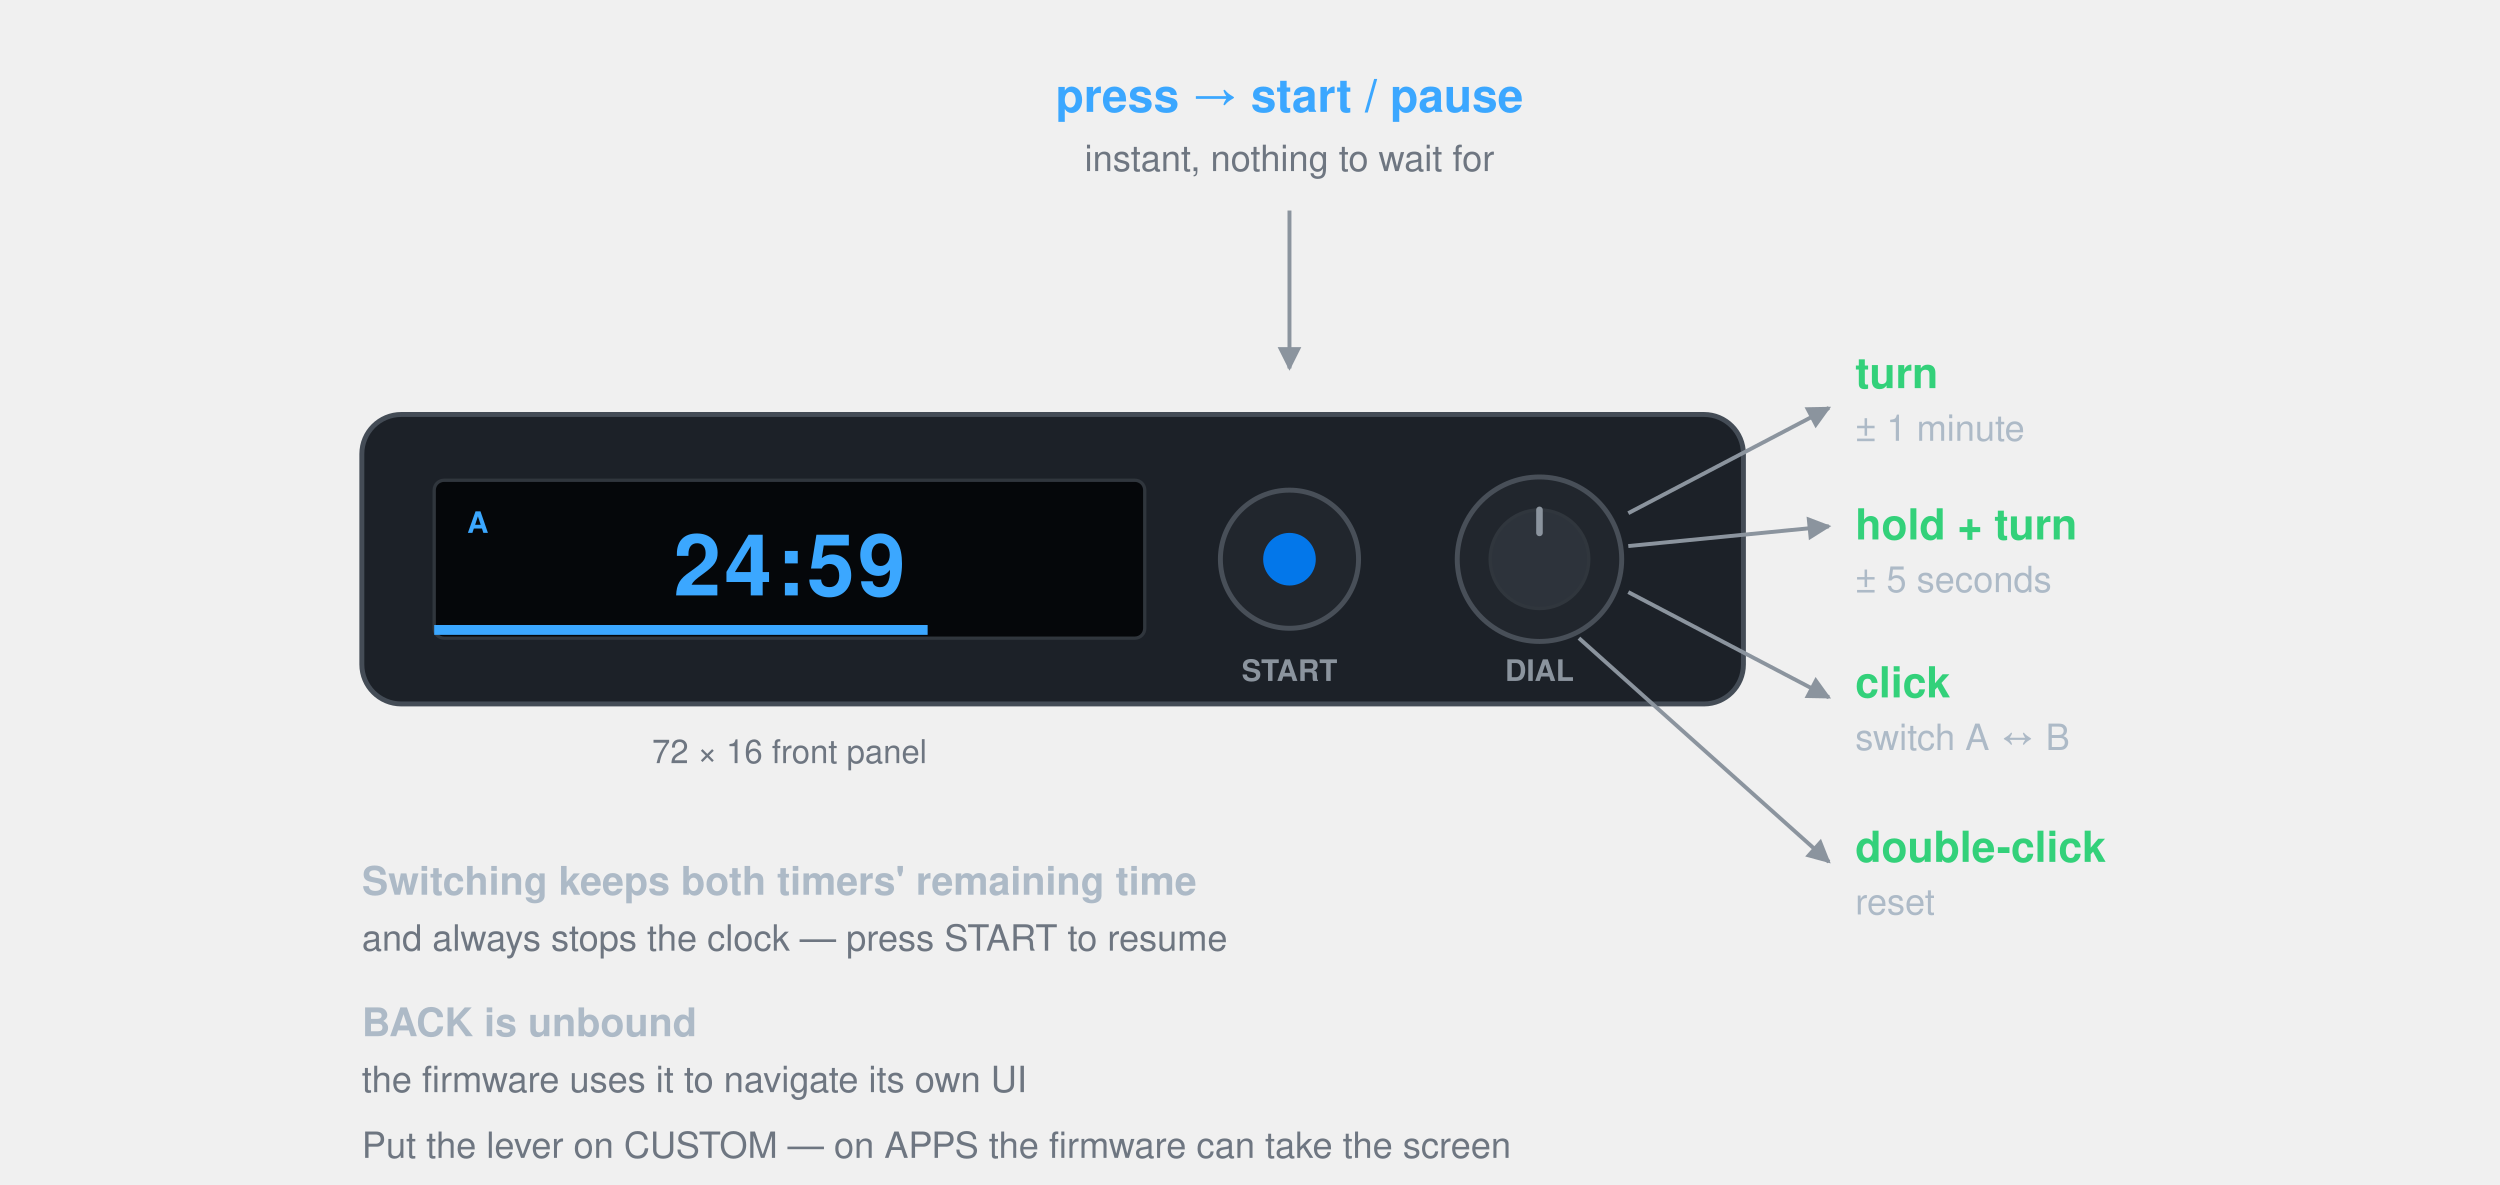
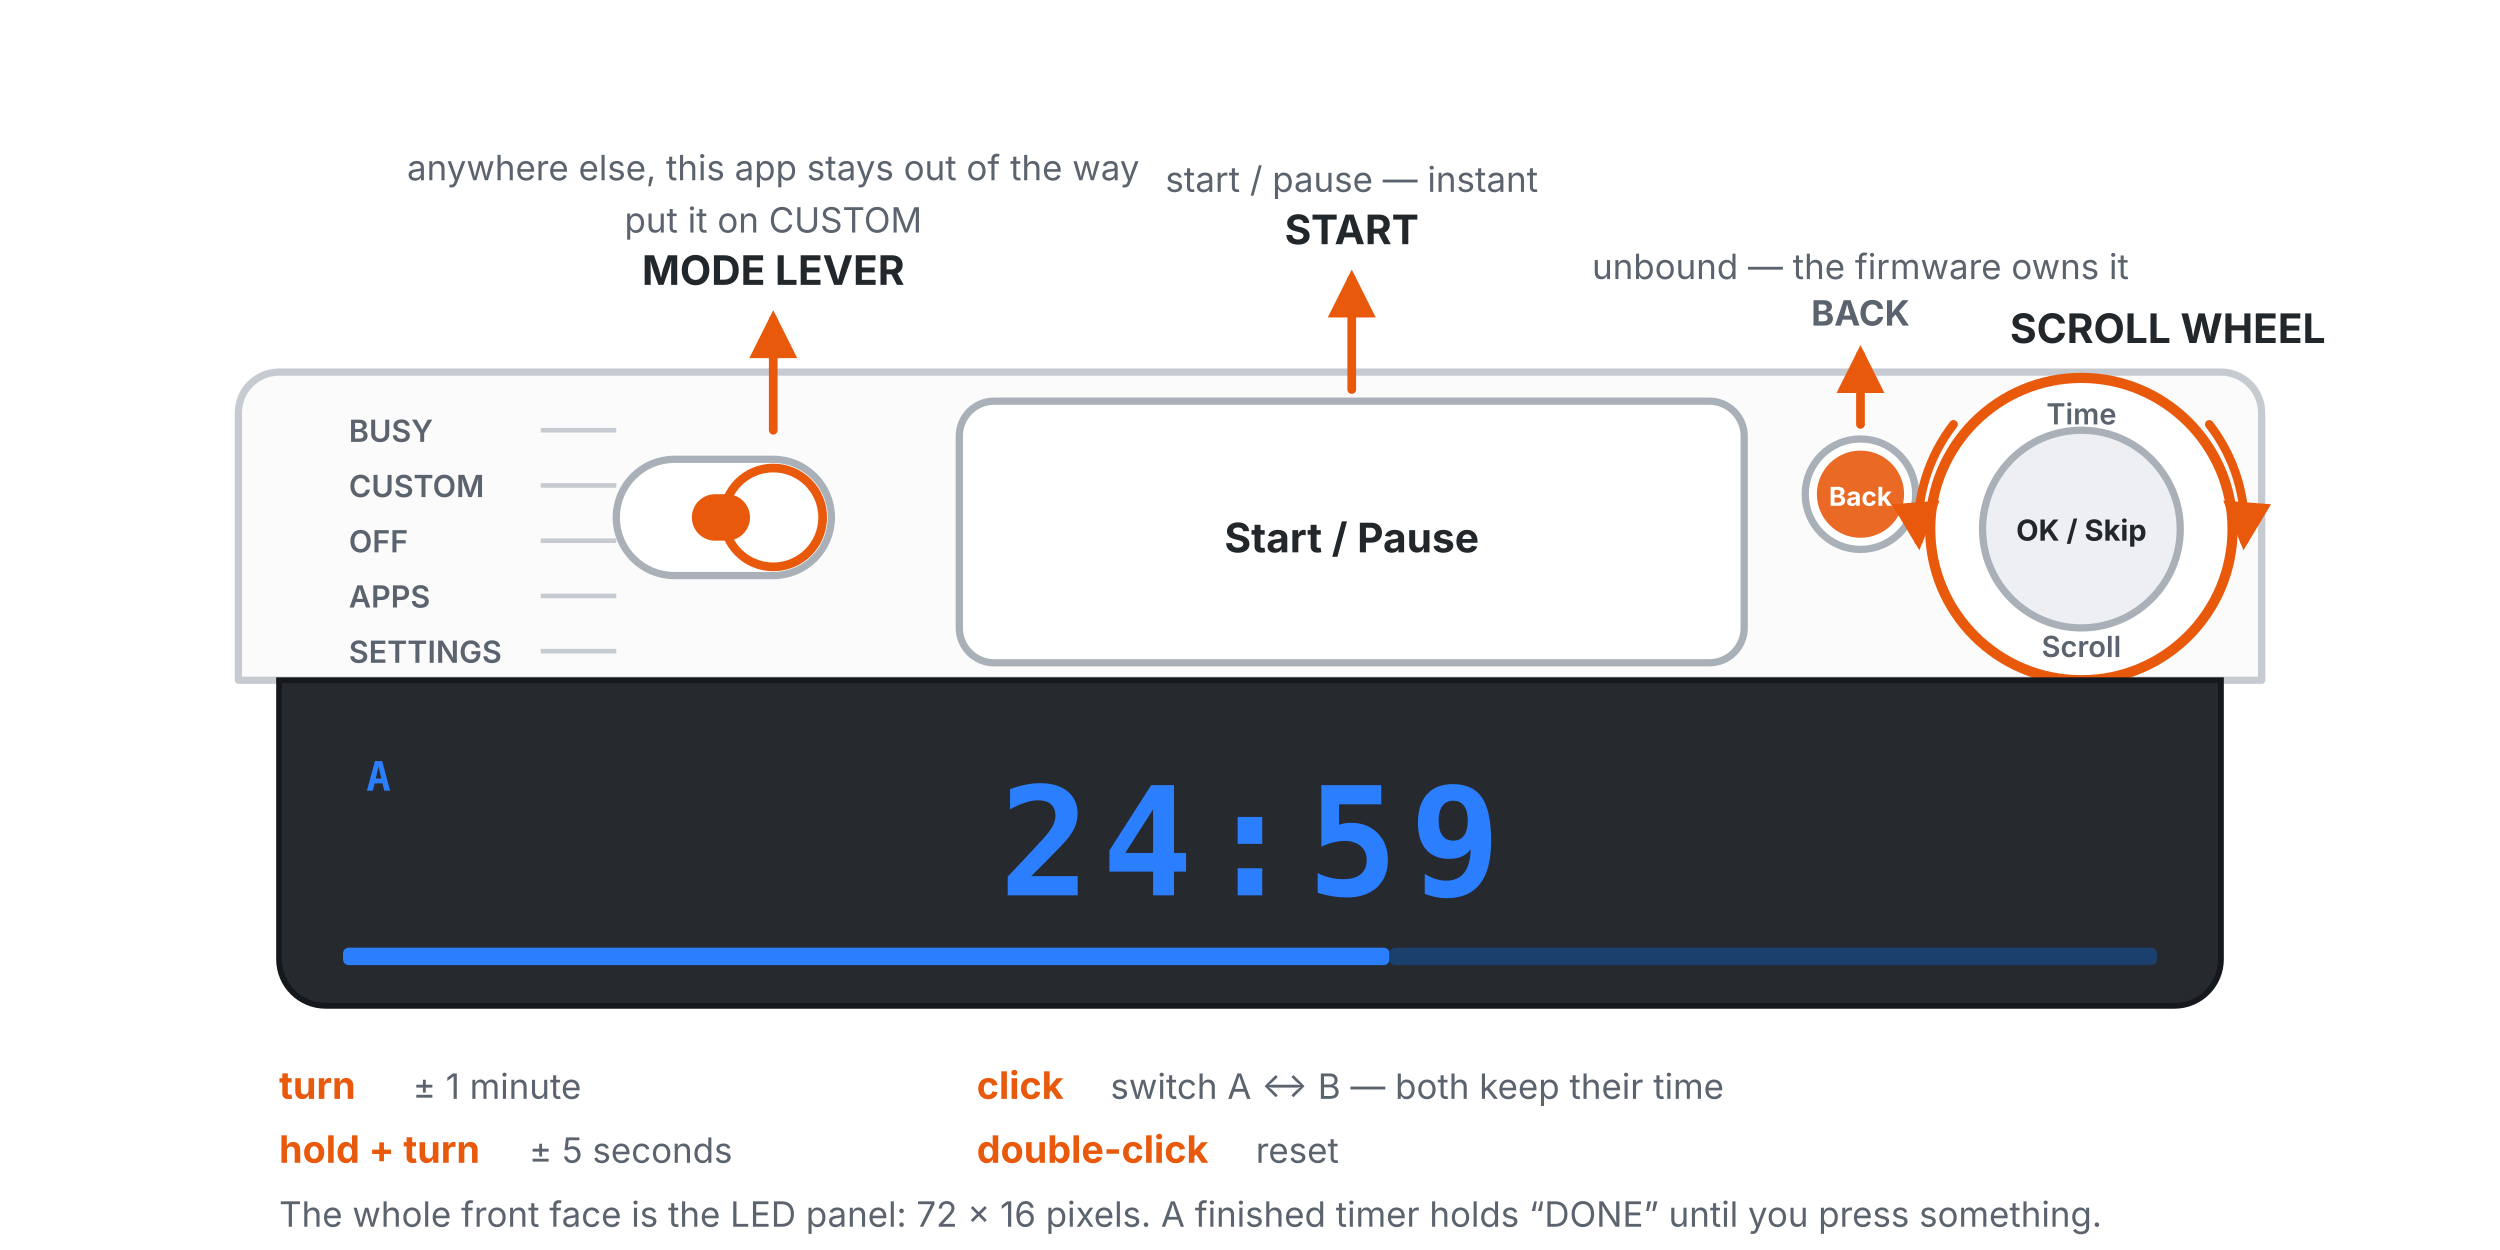
- <svg xmlns="http://www.w3.org/2000/svg" viewBox="0 0 760 360" width="760" height="360" font-family="-apple-system, BlinkMacSystemFont, 'Segoe UI', Helvetica, Arial, sans-serif">
+ <svg xmlns="http://www.w3.org/2000/svg" viewBox="0 0 860 430" width="860" height="430" font-family="Inter, -apple-system, BlinkMacSystemFont, 'Segoe UI', Helvetica, Arial, sans-serif">
  <defs>
-     <marker id="arrow" viewBox="0 0 10 10" refX="9" refY="5" markerWidth="6" markerHeight="6" orient="auto-start-reverse">
-       <path d="M 0 0 L 10 5 L 0 10 z" fill="#8b949e" />
+     <marker id="tip" viewBox="0 0 10 10" refX="8" refY="5" markerWidth="5.5" markerHeight="5.5" orient="auto-start-reverse">
+       <path d="M0 0 L10 5 L0 10 z" fill="#E8590C" />
    </marker>
+     <style>
+       .deck  { fill:#FBFBFC; stroke:#C6CBD1; stroke-width:2.5; stroke-linejoin:round; }
+       .part  { fill:#FFFFFF; stroke:#A9B0B8; stroke-width:2.5; stroke-linejoin:round; }
+       .sunk  { fill:#EDEFF2; stroke:#A9B0B8; stroke-width:2.5; }
+       .orange{ fill:#E8590C; }
+       .acc   { stroke:#E8590C; stroke-width:3; fill:none; stroke-linecap:round; }
+       .lbl   { font-size:14px; font-weight:700; fill:#22272C; }
+       .sub   { font-size:12px; fill:#5B646E; }
+       .pos   { font-size:10.5px; font-weight:600; fill:#5B646E; }
+       .act   { font-size:13px; font-weight:700; fill:#E8590C; }
+       .note  { font-size:12px; fill:#5B646E; }
+     </style>
  </defs>
-   <text x="392" y="34" font-size="14" fill="#3ba7ff" text-anchor="middle" font-weight="700">press → start / pause</text>
-   <text x="392" y="52" font-size="11" fill="#6e7681" text-anchor="middle">instant, nothing to wait for</text>
-   <line x1="392" y1="64" x2="392" y2="112" stroke="#8b949e" stroke-width="1.2" marker-end="url(#arrow)" />
-   <rect x="110" y="126" width="420" height="88" rx="12" fill="#1c2128" stroke="#444c56" stroke-width="1.5" />
-   <rect x="132" y="146" width="216" height="48" rx="3" fill="#05070a" stroke="#30363d" stroke-width="1" />
-   <text x="142" y="162" font-size="9" fill="#3ba7ff" font-weight="600">A</text>
-   <text x="240" y="181" font-size="26" fill="#3ba7ff" text-anchor="middle" font-weight="700" letter-spacing="1">24:59</text>
-   <rect x="132" y="190" width="150" height="3" fill="#3ba7ff" />
-   <circle cx="392" cy="170" r="21" fill="#21262d" stroke="#484f58" stroke-width="1.5" />
-   <circle cx="392" cy="170" r="8" fill="#0080ff" opacity="0.9" />
-   <text x="392" y="207" font-size="9" fill="#8b949e" text-anchor="middle" font-weight="600">START</text>
-   <circle cx="468" cy="170" r="25" fill="#21262d" stroke="#484f58" stroke-width="1.5" />
-   <circle cx="468" cy="170" r="15" fill="#2d333b" stroke="#30363d" stroke-width="1" />
-   <line x1="468" y1="155" x2="468" y2="162" stroke="#8b949e" stroke-width="2" stroke-linecap="round" />
-   <text x="468" y="207" font-size="9" fill="#8b949e" text-anchor="middle" font-weight="600">DIAL</text>
-   <text x="240" y="232" font-size="10" fill="#6e7681" text-anchor="middle">72 × 16 front panel</text>
-   <line x1="495" y1="156" x2="556" y2="124" stroke="#8b949e" stroke-width="1.2" marker-end="url(#arrow)" />
-   <text x="564" y="118" font-size="13" fill="#33d17a" font-weight="700">turn</text>
-   <text x="564" y="134" font-size="11" fill="#adbac7">± 1 minute</text>
-   <line x1="495" y1="166" x2="556" y2="160" stroke="#8b949e" stroke-width="1.2" marker-end="url(#arrow)" />
-   <text x="564" y="164" font-size="13" fill="#33d17a" font-weight="700">hold + turn</text>
-   <text x="564" y="180" font-size="11" fill="#adbac7">± 5 seconds</text>
-   <line x1="495" y1="180" x2="556" y2="212" stroke="#8b949e" stroke-width="1.2" marker-end="url(#arrow)" />
-   <text x="564" y="212" font-size="13" fill="#33d17a" font-weight="700">click</text>
-   <text x="564" y="228" font-size="11" fill="#adbac7">switch A ↔ B</text>
-   <line x1="480" y1="194" x2="556" y2="262" stroke="#8b949e" stroke-width="1.2" marker-end="url(#arrow)" />
-   <text x="564" y="262" font-size="13" fill="#33d17a" font-weight="700">double-click</text>
-   <text x="564" y="278" font-size="11" fill="#adbac7">reset</text>
-   <text x="110" y="272" font-size="12" fill="#adbac7" font-weight="600">Switching keeps both timers' remaining time</text>
-   <text x="110" y="289" font-size="11" fill="#6e7681">and always stops the clock — press START to resume</text>
-   <text x="110" y="315" font-size="12" fill="#adbac7" font-weight="600">BACK is unbound</text>
-   <text x="110" y="332" font-size="11" fill="#6e7681">the firmware uses it to navigate its own UI</text>
-   <text x="110" y="352" font-size="11" fill="#6e7681">Put the lever on CUSTOM — on APPS the firmware can take the screen</text>
+   <rect width="860" height="430" fill="#FFFFFF" />
+   <path class="deck" d="M96 128 h668 a14 14 0 0 1 14 14 v92 h-696 v-92 a14 14 0 0 1 14-14 z" />
+   <text x="120" y="152" class="pos" fill="#E8590C">BUSY</text>
+   <text x="120" y="171" class="pos">CUSTOM</text>
+   <text x="120" y="190" class="pos">OFF</text>
+   <text x="120" y="209" class="pos">APPS</text>
+   <text x="120" y="228" class="pos">SETTINGS</text>
+   <path d="M186 148 h26 M186 167 h26 M186 186 h26 M186 205 h26 M186 224 h26" stroke="#C6CBD1" stroke-width="1.6" />
+   <path class="part" d="M232 158 h34 a20 20 0 0 1 0 40 h-34 a20 20 0 0 1 0-40 z" />
+   <circle cx="266" cy="178" r="17" class="part" />
+   <circle cx="266" cy="178" r="17" fill="none" stroke="#E8590C" stroke-width="3" />
+   <rect x="238" y="170" width="20" height="16" rx="8" class="orange" />
+   <rect x="330" y="138" width="270" height="90" rx="12" class="part" />
+   <text x="465" y="190" class="lbl" text-anchor="middle" font-size="17">Start / Pause</text>
+   <circle cx="640" cy="170" r="19" class="part" />
+   <circle cx="640" cy="170" r="15" class="orange" opacity="0.9" />
+   <text x="640" y="174" font-size="9" fill="#FFFFFF" text-anchor="middle" font-weight="700">Back</text>
+   <circle cx="716" cy="182" r="52" class="part" />
+   <circle cx="716" cy="182" r="52" fill="none" stroke="#E8590C" stroke-width="3.5" />
+   <circle cx="716" cy="182" r="34" class="sunk" />
+   <text x="716" y="146" font-size="10" fill="#5B646E" text-anchor="middle" font-weight="600">Time</text>
+   <text x="716" y="186" font-size="10" fill="#22272C" text-anchor="middle" font-weight="700">OK / Skip</text>
+   <text x="716" y="226" font-size="10" fill="#5B646E" text-anchor="middle" font-weight="600">Scroll</text>
+   <path d="M96 234 h668 v96 a16 16 0 0 1 -16 16 h-636 a16 16 0 0 1 -16-16 z" fill="#26292E" stroke="#15181C" stroke-width="2" />
+   <g font-family="ui-monospace, SFMono-Regular, Menlo, monospace" font-weight="800">
+     <text x="126" y="272" font-size="14" fill="#2B7FFF">A</text>
+     <text x="430" y="308" font-size="52" fill="#2B7FFF" text-anchor="middle" letter-spacing="4">24:59</text>
+   </g>
+   <rect x="118" y="326" width="360" height="6" rx="2" fill="#2B7FFF" />
+   <rect x="478" y="326" width="264" height="6" rx="2" fill="#1B406E" />
+   <path class="acc" d="M266 148 v-38" marker-end="url(#tip)" />
+   <text x="266" y="98" class="lbl" text-anchor="middle">MODE LEVER</text>
+   <text x="266" y="80" class="sub" text-anchor="middle">put it on CUSTOM</text>
+   <text x="266" y="62" class="sub" text-anchor="middle" font-size="11">anywhere else, this app stays out of the way</text>
+   <path class="acc" d="M465 134 v-38" marker-end="url(#tip)" />
+   <text x="465" y="84" class="lbl" text-anchor="middle">START</text>
+   <text x="465" y="66" class="sub" text-anchor="middle">start / pause — instant</text>
+   <path class="acc" d="M640 146 v-24" marker-end="url(#tip)" />
+   <text x="640" y="112" class="sub" text-anchor="middle" font-weight="700">BACK</text>
+   <text x="640" y="96" class="sub" text-anchor="middle" font-size="11">unbound — the firmware owns it</text>
+   <path class="acc" d="M760 146 a58 58 0 0 1 12 40" marker-end="url(#tip)" />
+   <path class="acc" d="M672 146 a58 58 0 0 0 -12 40" marker-end="url(#tip)" />
+   <text x="800" y="118" class="lbl" text-anchor="end">SCROLL WHEEL</text>
+   <g transform="translate(96,378)">
+     <text x="0" y="0" class="act">turn</text>
+     <text x="46" y="0" class="note">± 1 minute</text>
+     <text x="0" y="22" class="act">hold + turn</text>
+     <text x="86" y="22" class="note">± 5 seconds</text>
+     <text x="240" y="0" class="act">click</text>
+     <text x="286" y="0" class="note">switch A ↔ B — both keep their time</text>
+     <text x="240" y="22" class="act">double-click</text>
+     <text x="336" y="22" class="note">reset</text>
+   </g>
+   <text x="96" y="422" class="note" font-size="11">The whole front face is the LED panel: 72 × 16 pixels. A finished timer holds “DONE” until you press something.</text>
</svg>
